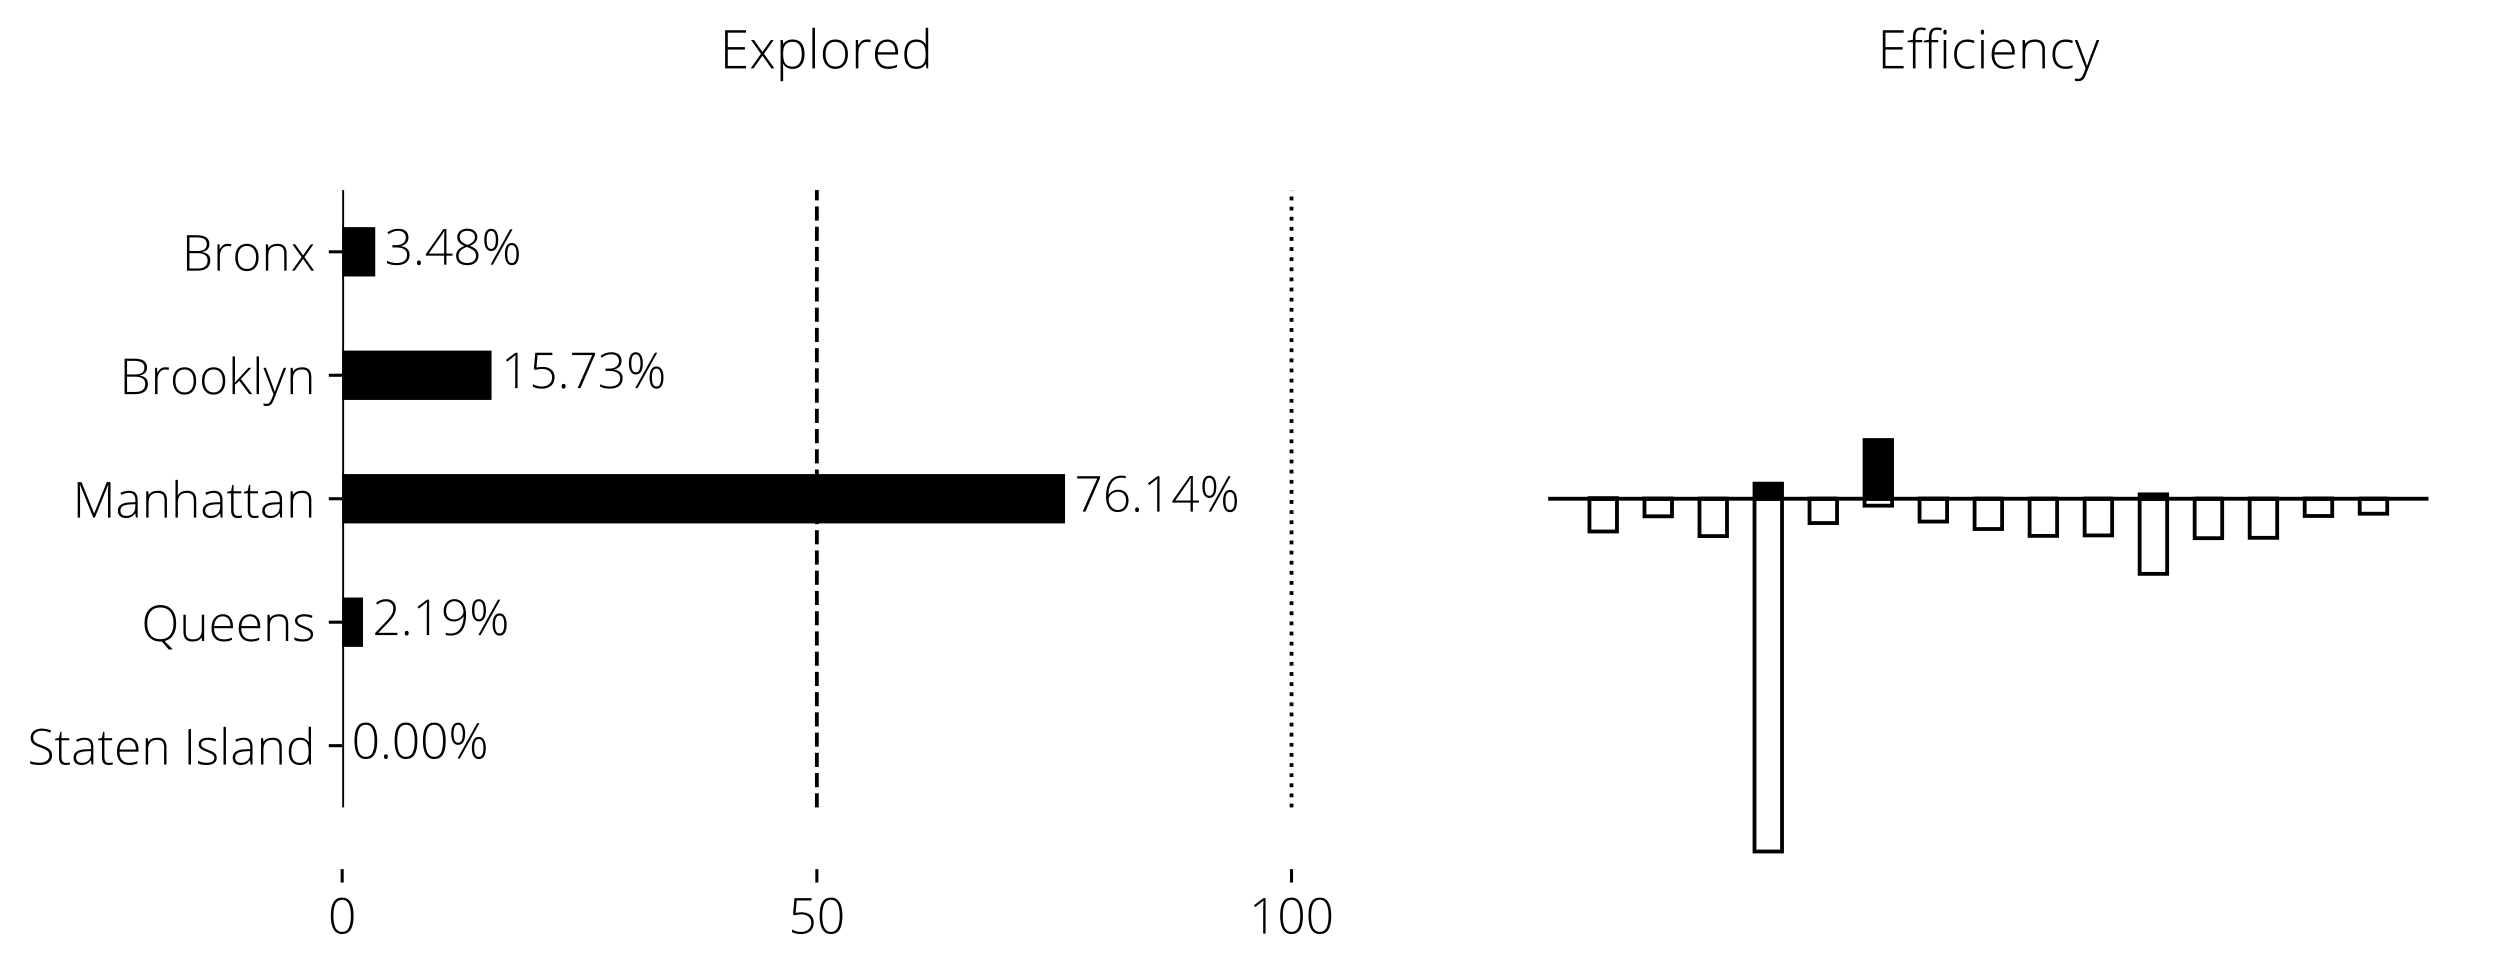
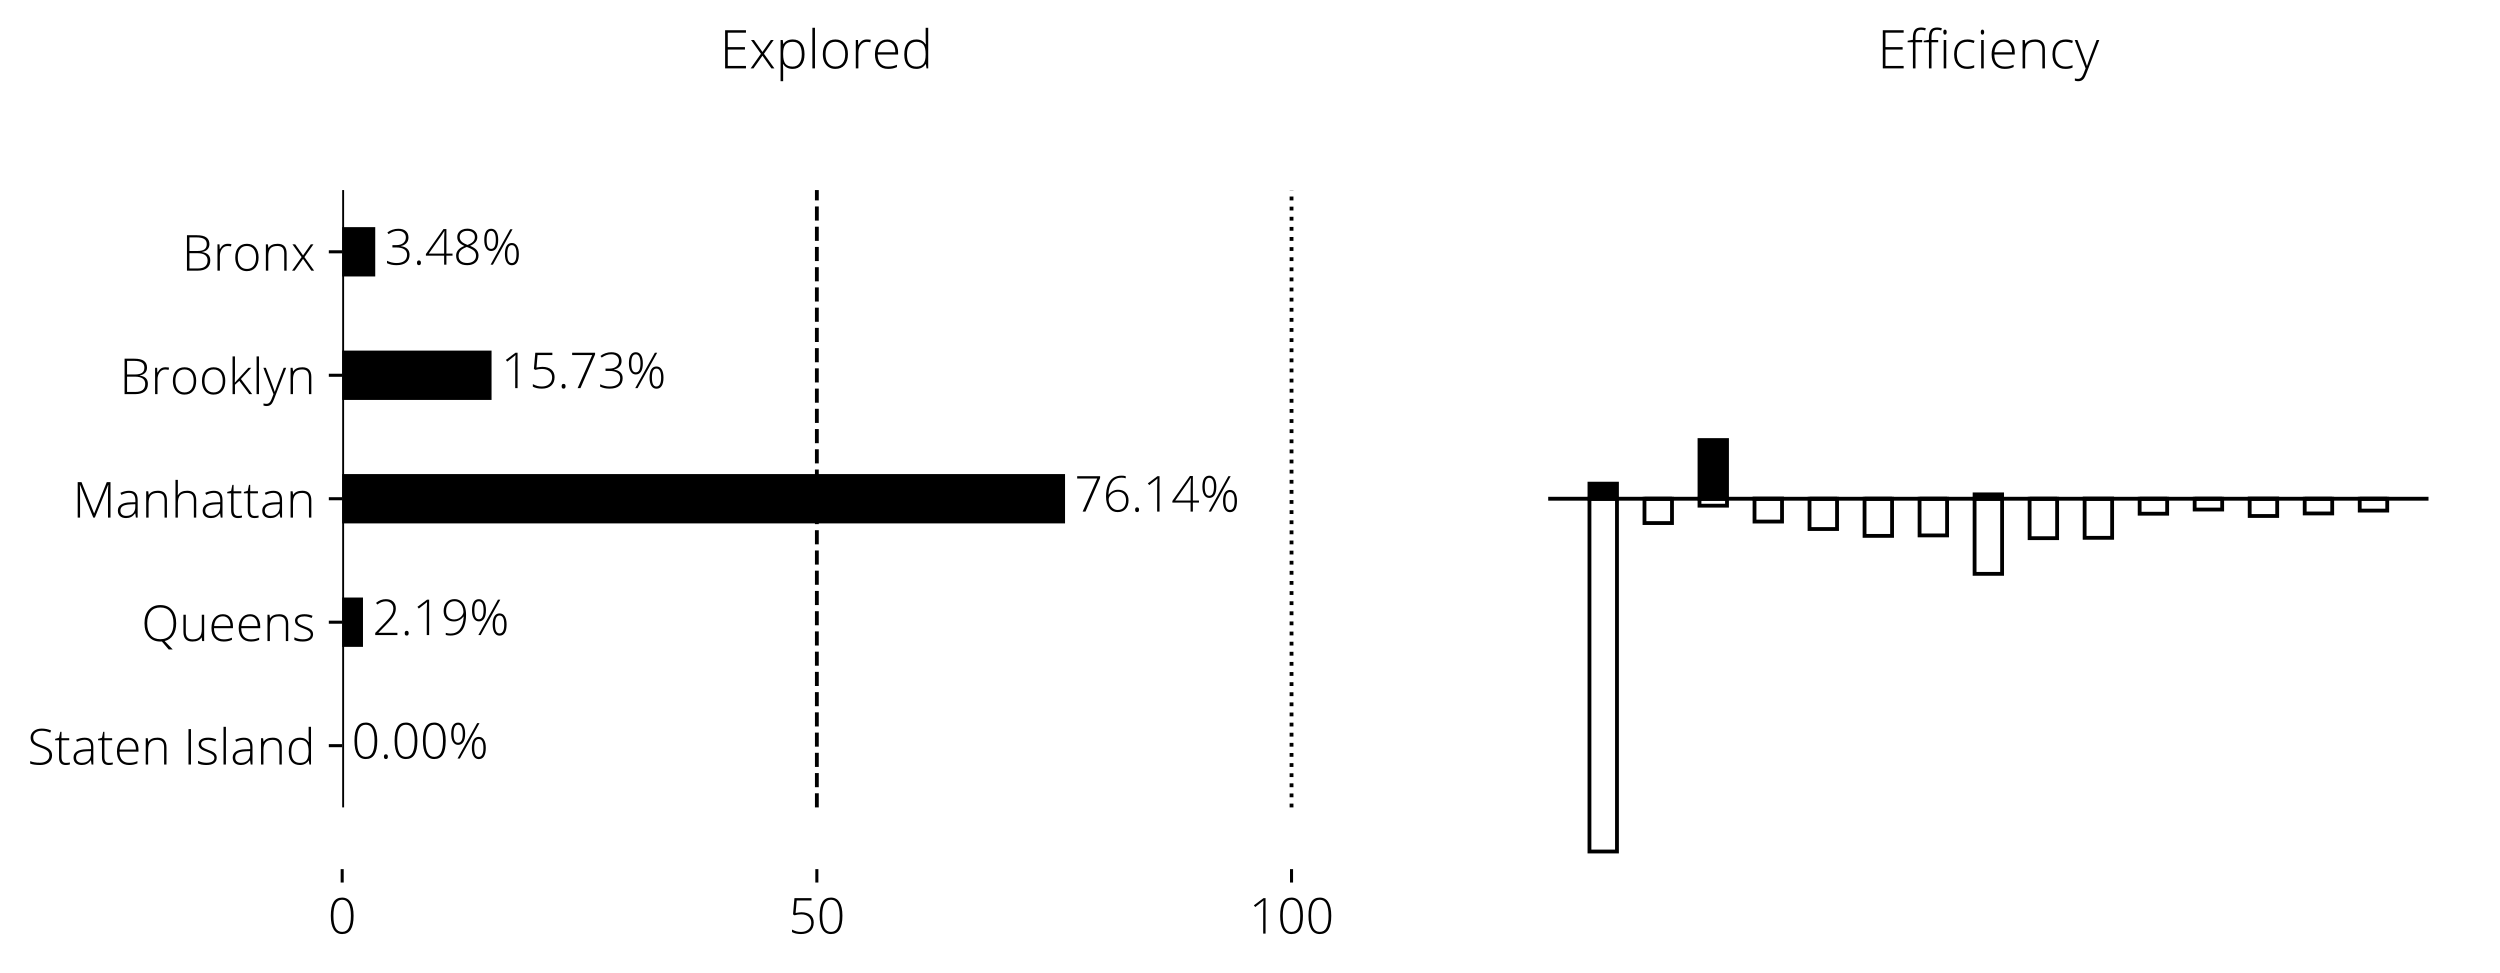
<svg xmlns="http://www.w3.org/2000/svg" xmlns:xlink="http://www.w3.org/1999/xlink" width="654.828pt" height="254.856pt" viewBox="0 0 654.828 254.856" version="1.1">
  <defs>
    <style type="text/css">*{stroke-linejoin: round; stroke-linecap: butt}</style>
  </defs>
  <g id="figure_1">
    <g id="patch_1">
      <path d="M 0 254.856  L 654.828 254.856  L 654.828 0  L 0 0  z " style="fill: #ffffff" />
    </g>
    <g id="axes_1">
      <g id="patch_2">
        <path d="M 89.628 227.654  L 343.265 227.654  L 343.265 33.614  L 89.628 33.614  L 89.628 227.654  z " style="fill: none" />
      </g>
      <g id="patch_3">
-         <path d="M 89.628 201.782  L 89.628 201.782  L 89.628 188.846  L 89.628 188.846  z " clip-path="url(#pb71e83b947)" />
+         <path d="M 89.628 201.782  L 89.628 201.782  L 89.628 188.846  L 89.628 188.846  z " clip-path="url(#p37a672aacd)" />
      </g>
      <g id="patch_4">
-         <path d="M 89.628 169.442  L 95.077 169.442  L 95.077 156.506  L 89.628 156.506  z " clip-path="url(#pb71e83b947)" />
+         <path d="M 89.628 169.442  L 95.077 169.442  L 95.077 156.506  L 89.628 156.506  z " clip-path="url(#p37a672aacd)" />
      </g>
      <g id="patch_5">
-         <path d="M 89.628 137.102  L 278.967 137.102  L 278.967 124.166  L 89.628 124.166  z " clip-path="url(#pb71e83b947)" />
+         <path d="M 89.628 137.102  L 278.967 137.102  L 278.967 124.166  L 89.628 124.166  z " clip-path="url(#p37a672aacd)" />
      </g>
      <g id="patch_6">
-         <path d="M 89.628 104.762  L 128.753 104.762  L 128.753 91.826  L 89.628 91.826  z " clip-path="url(#pb71e83b947)" />
+         <path d="M 89.628 104.762  L 128.753 104.762  L 128.753 91.826  L 89.628 91.826  z " clip-path="url(#p37a672aacd)" />
      </g>
      <g id="patch_7">
-         <path d="M 89.628 72.422  L 98.287 72.422  L 98.287 59.486  L 89.628 59.486  z " clip-path="url(#pb71e83b947)" />
+         <path d="M 89.628 72.422  L 98.287 72.422  L 98.287 59.486  L 89.628 59.486  z " clip-path="url(#p37a672aacd)" />
      </g>
      <g id="matplotlib.axis_1">
        <g id="xtick_1">
          <g id="line2d_1">
            <defs>
-               <path id="m408e541571" d="M 0 0  L 0 3.5  " style="stroke: #000000; stroke-width: 0.8" />
+               <path id="m0ee153251e" d="M 0 0  L 0 3.5  " style="stroke: #000000; stroke-width: 0.8" />
            </defs>
            <g>
-               <use xlink:href="#m408e541571" x="89.628" y="227.654" style="stroke: #000000; stroke-width: 0.8" />
+               <use xlink:href="#m0ee153251e" x="89.628" y="227.654" style="stroke: #000000; stroke-width: 0.8" />
            </g>
          </g>
          <g id="text_1">
            <g transform="translate(85.91836 244.5322) scale(0.13 -0.13)">
              <defs>
                <path id="OpenSans-Light-30" d="M 3297 2297  Q 3297 1094 2930 515  Q 2563 -63 1819 -63  Q 1103 -63 731 532  Q 359 1128 359 2297  Q 359 3491 720 4066  Q 1081 4641 1819 4641  Q 2541 4641 2919 4045  Q 3297 3450 3297 2297  z M 697 2297  Q 697 1234 975 726  Q 1253 219 1819 219  Q 2409 219 2679 744  Q 2950 1269 2950 2297  Q 2950 3309 2679 3834  Q 2409 4359 1819 4359  Q 1228 4359 962 3834  Q 697 3309 697 2297  z " transform="scale(0.015625)" />
              </defs>
              <use xlink:href="#OpenSans-Light-30" />
            </g>
          </g>
        </g>
        <g id="xtick_2">
          <g id="line2d_2">
            <g>
-               <use xlink:href="#m408e541571" x="213.96" y="227.654" style="stroke: #000000; stroke-width: 0.8" />
+               <use xlink:href="#m0ee153251e" x="213.96" y="227.654" style="stroke: #000000; stroke-width: 0.8" />
            </g>
          </g>
          <g id="text_2">
            <g transform="translate(206.5398 244.5322) scale(0.13 -0.13)">
              <defs>
                <path id="OpenSans-Light-35" d="M 1678 2747  Q 2409 2747 2829 2394  Q 3250 2041 3250 1422  Q 3250 719 2812 328  Q 2375 -63 1606 -63  Q 1266 -63 959 4  Q 653 72 447 197  L 447 519  Q 784 347 1046 280  Q 1309 213 1606 213  Q 2206 213 2568 530  Q 2931 847 2931 1388  Q 2931 1897 2578 2187  Q 2225 2478 1619 2478  Q 1213 2478 769 2356  L 581 2478  L 763 4569  L 2963 4569  L 2963 4269  L 1056 4269  L 916 2656  Q 1403 2747 1678 2747  z " transform="scale(0.015625)" />
              </defs>
              <use xlink:href="#OpenSans-Light-35" />
              <use xlink:href="#OpenSans-Light-30" x="57.08" />
            </g>
          </g>
        </g>
        <g id="xtick_3">
          <g id="line2d_3">
            <g>
-               <use xlink:href="#m408e541571" x="338.292" y="227.654" style="stroke: #000000; stroke-width: 0.8" />
+               <use xlink:href="#m0ee153251e" x="338.292" y="227.654" style="stroke: #000000; stroke-width: 0.8" />
            </g>
          </g>
          <g id="text_3">
            <g transform="translate(327.1613 244.5322) scale(0.13 -0.13)">
              <defs>
                <path id="OpenSans-Light-31" d="M 2131 0  L 1825 0  L 1825 3328  Q 1825 3781 1863 4269  Q 1816 4222 1766 4178  Q 1716 4134 800 3419  L 622 3641  L 1863 4569  L 2131 4569  L 2131 0  z " transform="scale(0.015625)" />
              </defs>
              <use xlink:href="#OpenSans-Light-31" />
              <use xlink:href="#OpenSans-Light-30" x="57.08" />
              <use xlink:href="#OpenSans-Light-30" x="114.16" />
            </g>
          </g>
        </g>
      </g>
      <g id="matplotlib.axis_2">
        <g id="ytick_1">
          <g id="line2d_4">
            <defs>
-               <path id="mcc1cec3acb" d="M 0 0  L -3.5 0  " style="stroke: #000000; stroke-width: 0.8" />
+               <path id="m1a018f7aa7" d="M 0 0  L -3.5 0  " style="stroke: #000000; stroke-width: 0.8" />
            </defs>
            <g>
-               <use xlink:href="#mcc1cec3acb" x="89.628" y="195.314" style="stroke: #000000; stroke-width: 0.8" />
+               <use xlink:href="#m1a018f7aa7" x="89.628" y="195.314" style="stroke: #000000; stroke-width: 0.8" />
            </g>
          </g>
          <g id="text_4">
            <g transform="translate(7.2 200.2532) scale(0.13 -0.13)">
              <defs>
                <path id="OpenSans-Light-53" d="M 3169 1178  Q 3169 606 2748 271  Q 2328 -63 1631 -63  Q 794 -63 347 122  L 347 441  Q 841 231 1606 231  Q 2169 231 2498 489  Q 2828 747 2828 1166  Q 2828 1425 2718 1595  Q 2609 1766 2362 1906  Q 2116 2047 1638 2209  Q 938 2450 670 2729  Q 403 3009 403 3475  Q 403 3988 804 4311  Q 1206 4634 1838 4634  Q 2481 4634 3047 4391  L 2931 4116  Q 2363 4353 1844 4353  Q 1338 4353 1038 4118  Q 738 3884 738 3481  Q 738 3228 830 3065  Q 922 2903 1131 2773  Q 1341 2644 1850 2463  Q 2384 2278 2653 2104  Q 2922 1931 3045 1711  Q 3169 1491 3169 1178  z " transform="scale(0.015625)" />
                <path id="OpenSans-Light-74" d="M 1466 213  Q 1759 213 1978 263  L 1978 13  Q 1753 -63 1459 -63  Q 1009 -63 795 178  Q 581 419 581 934  L 581 3128  L 78 3128  L 78 3309  L 581 3450  L 738 4219  L 897 4219  L 897 3397  L 1894 3397  L 1894 3128  L 897 3128  L 897 978  Q 897 588 1034 400  Q 1172 213 1466 213  z " transform="scale(0.015625)" />
                <path id="OpenSans-Light-61" d="M 2631 0  L 2553 538  L 2528 538  Q 2272 209 2001 73  Q 1731 -63 1363 -63  Q 863 -63 584 193  Q 306 450 306 903  Q 306 1400 720 1675  Q 1134 1950 1919 1966  L 2566 1984  L 2566 2209  Q 2566 2694 2369 2941  Q 2172 3188 1734 3188  Q 1263 3188 756 2925  L 641 3194  Q 1200 3456 1747 3456  Q 2306 3456 2582 3165  Q 2859 2875 2859 2259  L 2859 0  L 2631 0  z M 1381 219  Q 1925 219 2239 530  Q 2553 841 2553 1394  L 2553 1728  L 1959 1703  Q 1244 1669 939 1480  Q 634 1291 634 891  Q 634 572 829 395  Q 1025 219 1381 219  z " transform="scale(0.015625)" />
                <path id="OpenSans-Light-65" d="M 1941 -63  Q 1200 -63 786 393  Q 372 850 372 1672  Q 372 2484 772 2973  Q 1172 3463 1850 3463  Q 2450 3463 2797 3044  Q 3144 2625 3144 1906  L 3144 1656  L 697 1656  Q 703 956 1023 587  Q 1344 219 1941 219  Q 2231 219 2451 259  Q 2672 300 3009 434  L 3009 153  Q 2722 28 2478 -17  Q 2234 -63 1941 -63  z M 1850 3188  Q 1359 3188 1062 2864  Q 766 2541 716 1931  L 2816 1931  Q 2816 2522 2559 2855  Q 2303 3188 1850 3188  z " transform="scale(0.015625)" />
                <path id="OpenSans-Light-6e" d="M 2938 0  L 2938 2203  Q 2938 2716 2722 2948  Q 2506 3181 2053 3181  Q 1444 3181 1161 2873  Q 878 2566 878 1875  L 878 0  L 569 0  L 569 3397  L 831 3397  L 891 2931  L 909 2931  Q 1241 3463 2088 3463  Q 3244 3463 3244 2222  L 3244 0  L 2938 0  z " transform="scale(0.015625)" />
                <path id="OpenSans-Light-20" transform="scale(0.015625)" />
                <path id="OpenSans-Light-49" d="M 647 0  L 647 4569  L 966 4569  L 966 0  L 647 0  z " transform="scale(0.015625)" />
                <path id="OpenSans-Light-73" d="M 2675 884  Q 2675 428 2328 182  Q 1981 -63 1344 -63  Q 663 -63 263 147  L 263 481  Q 775 225 1344 225  Q 1847 225 2108 392  Q 2369 559 2369 838  Q 2369 1094 2161 1269  Q 1953 1444 1478 1613  Q 969 1797 762 1930  Q 556 2063 451 2230  Q 347 2397 347 2638  Q 347 3019 667 3241  Q 988 3463 1563 3463  Q 2113 3463 2606 3256  L 2491 2975  Q 1991 3181 1563 3181  Q 1147 3181 903 3043  Q 659 2906 659 2663  Q 659 2397 848 2237  Q 1038 2078 1588 1881  Q 2047 1716 2256 1583  Q 2466 1450 2570 1281  Q 2675 1113 2675 884  z " transform="scale(0.015625)" />
                <path id="OpenSans-Light-6c" d="M 878 0  L 569 0  L 569 4863  L 878 4863  L 878 0  z " transform="scale(0.015625)" />
                <path id="OpenSans-Light-64" d="M 1813 3463  Q 2181 3463 2450 3328  Q 2719 3194 2931 2869  L 2950 2869  Q 2931 3263 2931 3641  L 2931 4863  L 3238 4863  L 3238 0  L 3034 0  L 2956 519  L 2931 519  Q 2544 -63 1819 -63  Q 1116 -63 744 375  Q 372 813 372 1650  Q 372 2531 740 2997  Q 1109 3463 1813 3463  z M 1813 3181  Q 1256 3181 976 2790  Q 697 2400 697 1656  Q 697 213 1819 213  Q 2394 213 2662 547  Q 2931 881 2931 1650  L 2931 1703  Q 2931 2491 2667 2836  Q 2403 3181 1813 3181  z " transform="scale(0.015625)" />
              </defs>
              <use xlink:href="#OpenSans-Light-53" />
              <use xlink:href="#OpenSans-Light-74" x="54.492" />
              <use xlink:href="#OpenSans-Light-61" x="87.988" />
              <use xlink:href="#OpenSans-Light-74" x="140.967" />
              <use xlink:href="#OpenSans-Light-65" x="174.463" />
              <use xlink:href="#OpenSans-Light-6e" x="229.346" />
              <use xlink:href="#OpenSans-Light-20" x="288.33" />
              <use xlink:href="#OpenSans-Light-49" x="314.307" />
              <use xlink:href="#OpenSans-Light-73" x="339.502" />
              <use xlink:href="#OpenSans-Light-6c" x="386.084" />
              <use xlink:href="#OpenSans-Light-61" x="408.691" />
              <use xlink:href="#OpenSans-Light-6e" x="461.67" />
              <use xlink:href="#OpenSans-Light-64" x="520.654" />
            </g>
          </g>
        </g>
        <g id="ytick_2">
          <g id="line2d_5">
            <g>
-               <use xlink:href="#mcc1cec3acb" x="89.628" y="162.974" style="stroke: #000000; stroke-width: 0.8" />
+               <use xlink:href="#m1a018f7aa7" x="89.628" y="162.974" style="stroke: #000000; stroke-width: 0.8" />
            </g>
          </g>
          <g id="text_5">
            <g transform="translate(37.03094 167.9132) scale(0.13 -0.13)">
              <defs>
                <path id="OpenSans-Light-51" d="M 4488 2291  Q 4488 1372 4094 770  Q 3700 169 3003 0  L 4044 -1088  L 3525 -1088  L 2644 -56  L 2541 -63  L 2444 -63  Q 1491 -63 947 570  Q 403 1203 403 2297  Q 403 3388 951 4014  Q 1500 4641 2450 4641  Q 3406 4641 3947 4011  Q 4488 3381 4488 2291  z M 750 2291  Q 750 1309 1187 773  Q 1625 238 2444 238  Q 3269 238 3705 769  Q 4141 1300 4141 2291  Q 4141 3278 3705 3804  Q 3269 4331 2450 4331  Q 1634 4331 1192 3800  Q 750 3269 750 2291  z " transform="scale(0.015625)" />
                <path id="OpenSans-Light-75" d="M 838 3397  L 838 1197  Q 838 684 1053 451  Q 1269 219 1722 219  Q 2328 219 2614 525  Q 2900 831 2900 1522  L 2900 3397  L 3206 3397  L 3206 0  L 2944 0  L 2888 469  L 2869 469  Q 2538 -63 1691 -63  Q 531 -63 531 1178  L 531 3397  L 838 3397  z " transform="scale(0.015625)" />
              </defs>
              <use xlink:href="#OpenSans-Light-51" />
              <use xlink:href="#OpenSans-Light-75" x="76.416" />
              <use xlink:href="#OpenSans-Light-65" x="135.4" />
              <use xlink:href="#OpenSans-Light-65" x="190.283" />
              <use xlink:href="#OpenSans-Light-6e" x="245.166" />
              <use xlink:href="#OpenSans-Light-73" x="304.15" />
            </g>
          </g>
        </g>
        <g id="ytick_3">
          <g id="line2d_6">
            <g>
-               <use xlink:href="#mcc1cec3acb" x="89.628" y="130.634" style="stroke: #000000; stroke-width: 0.8" />
+               <use xlink:href="#m1a018f7aa7" x="89.628" y="130.634" style="stroke: #000000; stroke-width: 0.8" />
            </g>
          </g>
          <g id="text_6">
            <g transform="translate(19.03406 135.5732) scale(0.13 -0.13)">
              <defs>
                <path id="OpenSans-Light-4d" d="M 2656 0  L 953 4219  L 928 4219  Q 953 3831 953 3425  L 953 0  L 647 0  L 647 4569  L 1141 4569  L 2759 550  L 2778 550  L 4397 4569  L 4878 4569  L 4878 0  L 4556 0  L 4556 3463  Q 4556 3825 4594 4213  L 4569 4213  L 2859 0  L 2656 0  z " transform="scale(0.015625)" />
                <path id="OpenSans-Light-68" d="M 2938 0  L 2938 2203  Q 2938 2716 2722 2948  Q 2506 3181 2053 3181  Q 1444 3181 1161 2873  Q 878 2566 878 1875  L 878 0  L 569 0  L 569 4863  L 878 4863  L 878 3316  L 863 2881  L 884 2881  Q 1075 3188 1365 3325  Q 1656 3463 2088 3463  Q 3244 3463 3244 2222  L 3244 0  L 2938 0  z " transform="scale(0.015625)" />
              </defs>
              <use xlink:href="#OpenSans-Light-4d" />
              <use xlink:href="#OpenSans-Light-61" x="86.279" />
              <use xlink:href="#OpenSans-Light-6e" x="139.258" />
              <use xlink:href="#OpenSans-Light-68" x="198.242" />
              <use xlink:href="#OpenSans-Light-61" x="257.227" />
              <use xlink:href="#OpenSans-Light-74" x="310.205" />
              <use xlink:href="#OpenSans-Light-74" x="343.701" />
              <use xlink:href="#OpenSans-Light-61" x="377.197" />
              <use xlink:href="#OpenSans-Light-6e" x="430.176" />
            </g>
          </g>
        </g>
        <g id="ytick_4">
          <g id="line2d_7">
            <g>
-               <use xlink:href="#mcc1cec3acb" x="89.628" y="98.294" style="stroke: #000000; stroke-width: 0.8" />
+               <use xlink:href="#m1a018f7aa7" x="89.628" y="98.294" style="stroke: #000000; stroke-width: 0.8" />
            </g>
          </g>
          <g id="text_7">
            <g transform="translate(31.31703 103.2332) scale(0.13 -0.13)">
              <defs>
                <path id="OpenSans-Light-42" d="M 647 4569  L 1900 4569  Q 2747 4569 3144 4281  Q 3541 3994 3541 3413  Q 3541 3016 3298 2752  Q 3056 2488 2591 2413  L 2591 2394  Q 3138 2313 3395 2048  Q 3653 1784 3653 1313  Q 3653 681 3234 340  Q 2816 0 2047 0  L 647 0  L 647 4569  z M 966 2534  L 1972 2534  Q 2616 2534 2908 2748  Q 3200 2963 3200 3419  Q 3200 3875 2870 4081  Q 2541 4288 1888 4288  L 966 4288  L 966 2534  z M 966 2253  L 966 281  L 2041 281  Q 3309 281 3309 1313  Q 3309 2253 1972 2253  L 966 2253  z " transform="scale(0.015625)" />
                <path id="OpenSans-Light-72" d="M 1906 3463  Q 2122 3463 2369 3419  L 2309 3122  Q 2097 3175 1869 3175  Q 1434 3175 1156 2806  Q 878 2438 878 1875  L 878 0  L 569 0  L 569 3397  L 831 3397  L 863 2784  L 884 2784  Q 1094 3159 1331 3311  Q 1569 3463 1906 3463  z " transform="scale(0.015625)" />
                <path id="OpenSans-Light-6f" d="M 3378 1703  Q 3378 872 2975 404  Q 2572 -63 1863 -63  Q 1416 -63 1075 153  Q 734 369 553 772  Q 372 1175 372 1703  Q 372 2534 775 2998  Q 1178 3463 1881 3463  Q 2581 3463 2979 2992  Q 3378 2522 3378 1703  z M 697 1703  Q 697 1003 1005 611  Q 1313 219 1875 219  Q 2438 219 2745 611  Q 3053 1003 3053 1703  Q 3053 2406 2742 2793  Q 2431 3181 1869 3181  Q 1306 3181 1001 2795  Q 697 2409 697 1703  z " transform="scale(0.015625)" />
                <path id="OpenSans-Light-6b" d="M 872 1491  L 2606 3397  L 2981 3397  L 1644 1947  L 3097 0  L 2725 0  L 1434 1716  L 878 1209  L 878 0  L 569 0  L 569 4863  L 878 4863  L 878 2425  L 856 1491  L 872 1491  z " transform="scale(0.015625)" />
                <path id="OpenSans-Light-79" d="M 0 3397  L 319 3397  L 1038 1491  Q 1366 613 1453 306  L 1472 306  Q 1603 709 1900 1509  L 2619 3397  L 2938 3397  L 1416 -550  Q 1231 -1031 1106 -1200  Q 981 -1369 814 -1453  Q 647 -1538 409 -1538  Q 231 -1538 13 -1472  L 13 -1203  Q 194 -1253 403 -1253  Q 563 -1253 684 -1178  Q 806 -1103 904 -945  Q 1003 -788 1133 -445  Q 1263 -103 1300 0  L 0 3397  z " transform="scale(0.015625)" />
              </defs>
              <use xlink:href="#OpenSans-Light-42" />
              <use xlink:href="#OpenSans-Light-72" x="62.695" />
              <use xlink:href="#OpenSans-Light-6f" x="101.611" />
              <use xlink:href="#OpenSans-Light-6f" x="160.205" />
              <use xlink:href="#OpenSans-Light-6b" x="218.799" />
              <use xlink:href="#OpenSans-Light-6c" x="267.188" />
              <use xlink:href="#OpenSans-Light-79" x="289.795" />
              <use xlink:href="#OpenSans-Light-6e" x="335.693" />
            </g>
          </g>
        </g>
        <g id="ytick_5">
          <g id="line2d_8">
            <g>
-               <use xlink:href="#mcc1cec3acb" x="89.628" y="65.954" style="stroke: #000000; stroke-width: 0.8" />
+               <use xlink:href="#m1a018f7aa7" x="89.628" y="65.954" style="stroke: #000000; stroke-width: 0.8" />
            </g>
          </g>
          <g id="text_8">
            <g transform="translate(47.65641 70.89317) scale(0.13 -0.13)">
              <defs>
                <path id="OpenSans-Light-78" d="M 1403 1747  L 219 3397  L 575 3397  L 1588 1966  L 2591 3397  L 2931 3397  L 1766 1747  L 3016 0  L 2656 0  L 1588 1516  L 513 0  L 172 0  L 1403 1747  z " transform="scale(0.015625)" />
              </defs>
              <use xlink:href="#OpenSans-Light-42" />
              <use xlink:href="#OpenSans-Light-72" x="62.695" />
              <use xlink:href="#OpenSans-Light-6f" x="101.611" />
              <use xlink:href="#OpenSans-Light-6e" x="160.205" />
              <use xlink:href="#OpenSans-Light-78" x="219.189" />
            </g>
          </g>
        </g>
      </g>
      <g id="LineCollection_1">
-         <path d="M 89.628 211.484  L 89.628 49.784  " clip-path="url(#pb71e83b947)" style="fill: none; stroke: #000000" />
+         <path d="M 89.628 211.484  L 89.628 49.784  " clip-path="url(#p37a672aacd)" style="fill: none; stroke: #000000" />
      </g>
      <g id="LineCollection_2">
-         <path d="M 213.96 211.484  L 213.96 49.784  " clip-path="url(#pb71e83b947)" style="fill: none; stroke-dasharray: 3.7,1.6; stroke-dashoffset: 0; stroke: #000000" />
+         <path d="M 213.96 211.484  L 213.96 49.784  " clip-path="url(#p37a672aacd)" style="fill: none; stroke-dasharray: 3.7,1.6; stroke-dashoffset: 0; stroke: #000000" />
      </g>
      <g id="LineCollection_3">
-         <path d="M 338.292 211.484  L 338.292 49.784  " clip-path="url(#pb71e83b947)" style="fill: none; stroke-dasharray: 1,1.65; stroke-dashoffset: 0; stroke: #000000" />
+         <path d="M 338.292 211.484  L 338.292 49.784  " clip-path="url(#p37a672aacd)" style="fill: none; stroke-dasharray: 1,1.65; stroke-dashoffset: 0; stroke: #000000" />
      </g>
      <g id="text_9">
        <g transform="translate(92.11507 198.6911) scale(0.13 -0.13)">
          <defs>
            <path id="OpenSans-Light-2e" d="M 506 244  Q 506 550 756 550  Q 1013 550 1013 244  Q 1013 -63 756 -63  Q 506 -63 506 244  z " transform="scale(0.015625)" />
            <path id="OpenSans-Light-25" d="M 659 3206  Q 659 2625 800 2333  Q 941 2041 1241 2041  Q 1844 2041 1844 3206  Q 1844 3781 1689 4070  Q 1534 4359 1241 4359  Q 941 4359 800 4070  Q 659 3781 659 3206  z M 2150 3206  Q 2150 2500 1915 2133  Q 1681 1766 1241 1766  Q 825 1766 589 2142  Q 353 2519 353 3206  Q 353 3903 578 4268  Q 803 4634 1241 4634  Q 1675 4634 1912 4257  Q 2150 3881 2150 3206  z M 3322 1369  Q 3322 791 3462 502  Q 3603 213 3903 213  Q 4506 213 4506 1369  Q 4506 2522 3903 2522  Q 3603 2522 3462 2236  Q 3322 1950 3322 1369  z M 4813 1369  Q 4813 663 4581 295  Q 4350 -72 3909 -72  Q 3484 -72 3250 308  Q 3016 688 3016 1369  Q 3016 2072 3245 2434  Q 3475 2797 3909 2797  Q 4338 2797 4575 2422  Q 4813 2047 4813 1369  z M 4000 4569  L 1466 0  L 1166 0  L 3700 4569  L 4000 4569  z " transform="scale(0.015625)" />
          </defs>
          <use xlink:href="#OpenSans-Light-30" />
          <use xlink:href="#OpenSans-Light-2e" x="57.08" />
          <use xlink:href="#OpenSans-Light-30" x="80.859" />
          <use xlink:href="#OpenSans-Light-30" x="137.939" />
          <use xlink:href="#OpenSans-Light-25" x="195.02" />
        </g>
      </g>
      <g id="text_10">
        <g transform="translate(97.5641 166.3511) scale(0.13 -0.13)">
          <defs>
            <path id="OpenSans-Light-32" d="M 3213 0  L 353 0  L 353 275  L 1569 1544  Q 2081 2075 2287 2356  Q 2494 2638 2591 2894  Q 2688 3150 2688 3431  Q 2688 3841 2419 4097  Q 2150 4353 1722 4353  Q 1150 4353 628 3938  L 459 4153  Q 1031 4634 1728 4634  Q 2325 4634 2667 4315  Q 3009 3997 3009 3438  Q 3009 2984 2779 2561  Q 2550 2138 1941 1516  L 769 313  L 769 300  L 3213 300  L 3213 0  z " transform="scale(0.015625)" />
            <path id="OpenSans-Light-39" d="M 3238 2631  Q 3238 1731 3002 1125  Q 2766 519 2314 228  Q 1863 -63 1222 -63  Q 897 -63 622 19  L 622 288  Q 756 244 945 220  Q 1134 197 1234 197  Q 2006 197 2443 755  Q 2881 1313 2931 2381  L 2894 2381  Q 2666 2081 2350 1920  Q 2034 1759 1691 1759  Q 1056 1759 701 2109  Q 347 2459 347 3103  Q 347 3791 736 4216  Q 1125 4641 1747 4641  Q 2197 4641 2534 4405  Q 2872 4169 3055 3712  Q 3238 3256 3238 2631  z M 1747 4366  Q 1253 4366 959 4033  Q 666 3700 666 3122  Q 666 2578 937 2297  Q 1209 2016 1716 2016  Q 2031 2016 2304 2156  Q 2578 2297 2739 2530  Q 2900 2763 2900 3003  Q 2900 3369 2754 3687  Q 2609 4006 2348 4186  Q 2088 4366 1747 4366  z " transform="scale(0.015625)" />
          </defs>
          <use xlink:href="#OpenSans-Light-32" />
          <use xlink:href="#OpenSans-Light-2e" x="57.08" />
          <use xlink:href="#OpenSans-Light-31" x="80.859" />
          <use xlink:href="#OpenSans-Light-39" x="137.939" />
          <use xlink:href="#OpenSans-Light-25" x="195.02" />
        </g>
      </g>
      <g id="text_11">
        <g transform="translate(281.4537 134.0111) scale(0.13 -0.13)">
          <defs>
            <path id="OpenSans-Light-37" d="M 1044 0  L 2925 4269  L 341 4269  L 341 4569  L 3297 4569  L 3297 4341  L 1409 0  L 1044 0  z " transform="scale(0.015625)" />
            <path id="OpenSans-Light-36" d="M 409 1947  Q 409 2838 651 3445  Q 894 4053 1339 4347  Q 1784 4641 2413 4641  Q 2706 4641 2950 4569  L 2950 4294  Q 2722 4378 2400 4378  Q 1628 4378 1198 3822  Q 769 3266 716 2203  L 756 2203  Q 994 2509 1300 2665  Q 1606 2822 1947 2822  Q 2588 2822 2948 2456  Q 3309 2091 3309 1447  Q 3309 747 2929 342  Q 2550 -63 1906 -63  Q 1213 -63 811 467  Q 409 997 409 1947  z M 1906 213  Q 2419 213 2703 534  Q 2988 856 2988 1453  Q 2988 1978 2706 2272  Q 2425 2566 1941 2566  Q 1622 2566 1348 2425  Q 1075 2284 912 2051  Q 750 1819 750 1575  Q 750 1228 904 908  Q 1059 588 1323 400  Q 1588 213 1906 213  z " transform="scale(0.015625)" />
            <path id="OpenSans-Light-34" d="M 3566 1166  L 2778 1166  L 2778 0  L 2484 0  L 2484 1166  L 134 1166  L 134 1375  L 2400 4594  L 2778 4594  L 2778 1434  L 3566 1434  L 3566 1166  z M 2484 1434  L 2484 2741  Q 2484 3684 2528 4325  L 2503 4325  Q 2441 4209 2119 3738  L 506 1434  L 2484 1434  z " transform="scale(0.015625)" />
          </defs>
          <use xlink:href="#OpenSans-Light-37" />
          <use xlink:href="#OpenSans-Light-36" x="57.08" />
          <use xlink:href="#OpenSans-Light-2e" x="114.16" />
          <use xlink:href="#OpenSans-Light-31" x="137.939" />
          <use xlink:href="#OpenSans-Light-34" x="195.02" />
          <use xlink:href="#OpenSans-Light-25" x="252.1" />
        </g>
      </g>
      <g id="text_12">
        <g transform="translate(131.2399 101.6711) scale(0.13 -0.13)">
          <defs>
            <path id="OpenSans-Light-33" d="M 3059 3494  Q 3059 3069 2792 2778  Q 2525 2488 2075 2406  L 2075 2388  Q 2625 2319 2912 2037  Q 3200 1756 3200 1281  Q 3200 641 2764 289  Q 2328 -63 1509 -63  Q 813 -63 294 197  L 294 506  Q 556 369 882 291  Q 1209 213 1497 213  Q 2188 213 2534 492  Q 2881 772 2881 1281  Q 2881 1734 2526 1978  Q 2172 2222 1484 2222  L 991 2222  L 991 2522  L 1491 2522  Q 2059 2522 2392 2792  Q 2725 3063 2725 3525  Q 2725 3906 2454 4136  Q 2184 4366 1747 4366  Q 1406 4366 1125 4270  Q 844 4175 494 3944  L 341 4153  Q 606 4375 981 4504  Q 1356 4634 1741 4634  Q 2372 4634 2715 4336  Q 3059 4038 3059 3494  z " transform="scale(0.015625)" />
          </defs>
          <use xlink:href="#OpenSans-Light-31" />
          <use xlink:href="#OpenSans-Light-35" x="57.08" />
          <use xlink:href="#OpenSans-Light-2e" x="114.16" />
          <use xlink:href="#OpenSans-Light-37" x="137.939" />
          <use xlink:href="#OpenSans-Light-33" x="195.02" />
          <use xlink:href="#OpenSans-Light-25" x="252.1" />
        </g>
      </g>
      <g id="text_13">
        <g transform="translate(100.7736 69.33114) scale(0.13 -0.13)">
          <defs>
            <path id="OpenSans-Light-38" d="M 1819 4647  Q 2400 4647 2754 4350  Q 3109 4053 3109 3547  Q 3109 3197 2889 2928  Q 2669 2659 2175 2431  Q 2775 2184 3019 1890  Q 3263 1597 3263 1178  Q 3263 613 2867 275  Q 2472 -63 1806 -63  Q 1116 -63 747 253  Q 378 569 378 1172  Q 378 1581 637 1890  Q 897 2200 1441 2419  Q 938 2656 731 2920  Q 525 3184 525 3553  Q 525 3881 690 4129  Q 856 4378 1154 4512  Q 1453 4647 1819 4647  z M 697 1125  Q 697 694 989 456  Q 1281 219 1806 219  Q 2319 219 2631 470  Q 2944 722 2944 1153  Q 2944 1541 2698 1783  Q 2453 2025 1753 2291  Q 1178 2069 937 1800  Q 697 1531 697 1125  z M 1813 4366  Q 1372 4366 1105 4148  Q 838 3931 838 3553  Q 838 3334 936 3167  Q 1034 3000 1220 2864  Q 1406 2728 1844 2547  Q 2353 2744 2575 2981  Q 2797 3219 2797 3553  Q 2797 3928 2533 4147  Q 2269 4366 1813 4366  z " transform="scale(0.015625)" />
          </defs>
          <use xlink:href="#OpenSans-Light-33" />
          <use xlink:href="#OpenSans-Light-2e" x="57.08" />
          <use xlink:href="#OpenSans-Light-34" x="80.859" />
          <use xlink:href="#OpenSans-Light-38" x="137.939" />
          <use xlink:href="#OpenSans-Light-25" x="195.02" />
        </g>
      </g>
      <g id="text_14">
        <g transform="translate(188.5144 17.91219) scale(0.14 -0.14)">
          <defs>
            <path id="OpenSans-Light-45" d="M 3144 0  L 647 0  L 647 4569  L 3144 4569  L 3144 4275  L 966 4275  L 966 2547  L 3022 2547  L 3022 2253  L 966 2253  L 966 294  L 3144 294  L 3144 0  z " transform="scale(0.015625)" />
            <path id="OpenSans-Light-70" d="M 2022 -63  Q 1238 -63 878 525  L 856 525  L 866 263  Q 878 31 878 -244  L 878 -1538  L 569 -1538  L 569 3397  L 831 3397  L 891 2913  L 909 2913  Q 1259 3463 2028 3463  Q 2716 3463 3077 3011  Q 3438 2559 3438 1697  Q 3438 859 3058 398  Q 2678 -63 2022 -63  z M 2016 213  Q 2538 213 2823 600  Q 3109 988 3109 1684  Q 3109 3181 2028 3181  Q 1434 3181 1156 2854  Q 878 2528 878 1791  L 878 1691  Q 878 894 1145 553  Q 1413 213 2016 213  z " transform="scale(0.015625)" />
          </defs>
          <use xlink:href="#OpenSans-Light-45" />
          <use xlink:href="#OpenSans-Light-78" x="55.176" />
          <use xlink:href="#OpenSans-Light-70" x="104.98" />
          <use xlink:href="#OpenSans-Light-6c" x="164.502" />
          <use xlink:href="#OpenSans-Light-6f" x="187.109" />
          <use xlink:href="#OpenSans-Light-72" x="245.703" />
          <use xlink:href="#OpenSans-Light-65" x="284.619" />
          <use xlink:href="#OpenSans-Light-64" x="339.502" />
        </g>
      </g>
    </g>
    <g id="axes_2">
      <g id="patch_8">
-         <path d="M 416.329 130.634  L 423.535 130.634  L 423.535 130.503  L 416.329 130.503  z " clip-path="url(#pd095ede5d7)" style="stroke: #000000; stroke-linejoin: miter" />
+         <path d="M 416.329 130.634  L 423.535 130.634  L 423.535 126.684  L 416.329 126.684  z " clip-path="url(#p832f7eac59)" style="stroke: #000000; stroke-linejoin: miter" />
      </g>
      <g id="patch_9">
-         <path d="M 430.741 130.634  L 437.946 130.634  L 437.946 130.624  L 430.741 130.624  z " clip-path="url(#pd095ede5d7)" style="stroke: #000000; stroke-linejoin: miter" />
+         <path d="M 430.741 130.634  L 437.946 130.634  L 437.946 130.634  L 430.741 130.634  z " clip-path="url(#p832f7eac59)" style="stroke: #000000; stroke-linejoin: miter" />
      </g>
      <g id="patch_10">
-         <path d="M 445.152 130.634  L 452.357 130.634  L 452.357 130.634  L 445.152 130.634  z " clip-path="url(#pd095ede5d7)" style="stroke: #000000; stroke-linejoin: miter" />
+         <path d="M 445.152 130.634  L 452.357 130.634  L 452.357 115.263  L 445.152 115.263  z " clip-path="url(#p832f7eac59)" style="stroke: #000000; stroke-linejoin: miter" />
      </g>
      <g id="patch_11">
-         <path d="M 459.563 130.634  L 466.768 130.634  L 466.768 126.684  L 459.563 126.684  z " clip-path="url(#pd095ede5d7)" style="stroke: #000000; stroke-linejoin: miter" />
+         <path d="M 459.563 130.634  L 466.768 130.634  L 466.768 130.625  L 459.563 130.625  z " clip-path="url(#p832f7eac59)" style="stroke: #000000; stroke-linejoin: miter" />
      </g>
      <g id="patch_12">
-         <path d="M 473.974 130.634  L 481.18 130.634  L 481.18 130.634  L 473.974 130.634  z " clip-path="url(#pd095ede5d7)" style="stroke: #000000; stroke-linejoin: miter" />
+         <path d="M 473.974 130.634  L 481.18 130.634  L 481.18 130.634  L 473.974 130.634  z " clip-path="url(#p832f7eac59)" style="stroke: #000000; stroke-linejoin: miter" />
      </g>
      <g id="patch_13">
-         <path d="M 488.385 130.634  L 495.591 130.634  L 495.591 115.263  L 488.385 115.263  z " clip-path="url(#pd095ede5d7)" style="stroke: #000000; stroke-linejoin: miter" />
+         <path d="M 488.385 130.634  L 495.591 130.634  L 495.591 130.634  L 488.385 130.634  z " clip-path="url(#p832f7eac59)" style="stroke: #000000; stroke-linejoin: miter" />
      </g>
      <g id="patch_14">
-         <path d="M 502.796 130.634  L 510.002 130.634  L 510.002 130.625  L 502.796 130.625  z " clip-path="url(#pd095ede5d7)" style="stroke: #000000; stroke-linejoin: miter" />
+         <path d="M 502.796 130.634  L 510.002 130.634  L 510.002 130.634  L 502.796 130.634  z " clip-path="url(#p832f7eac59)" style="stroke: #000000; stroke-linejoin: miter" />
      </g>
      <g id="patch_15">
-         <path d="M 517.207 130.634  L 524.413 130.634  L 524.413 130.634  L 517.207 130.634  z " clip-path="url(#pd095ede5d7)" style="stroke: #000000; stroke-linejoin: miter" />
+         <path d="M 517.207 130.634  L 524.413 130.634  L 524.413 129.489  L 517.207 129.489  z " clip-path="url(#p832f7eac59)" style="stroke: #000000; stroke-linejoin: miter" />
      </g>
      <g id="patch_16">
-         <path d="M 531.619 130.634  L 538.824 130.634  L 538.824 130.634  L 531.619 130.634  z " clip-path="url(#pd095ede5d7)" style="stroke: #000000; stroke-linejoin: miter" />
+         <path d="M 531.619 130.634  L 538.824 130.634  L 538.824 130.634  L 531.619 130.634  z " clip-path="url(#p832f7eac59)" style="stroke: #000000; stroke-linejoin: miter" />
      </g>
      <g id="patch_17">
-         <path d="M 546.03 130.634  L 553.235 130.634  L 553.235 130.634  L 546.03 130.634  z " clip-path="url(#pd095ede5d7)" style="stroke: #000000; stroke-linejoin: miter" />
+         <path d="M 546.03 130.634  L 553.235 130.634  L 553.235 130.626  L 546.03 130.626  z " clip-path="url(#p832f7eac59)" style="stroke: #000000; stroke-linejoin: miter" />
      </g>
      <g id="patch_18">
-         <path d="M 560.441 130.634  L 567.647 130.634  L 567.647 129.489  L 560.441 129.489  z " clip-path="url(#pd095ede5d7)" style="stroke: #000000; stroke-linejoin: miter" />
+         <path d="M 560.441 130.634  L 567.647 130.634  L 567.647 130.634  L 560.441 130.634  z " clip-path="url(#p832f7eac59)" style="stroke: #000000; stroke-linejoin: miter" />
      </g>
      <g id="patch_19">
-         <path d="M 574.852 130.634  L 582.058 130.634  L 582.058 130.634  L 574.852 130.634  z " clip-path="url(#pd095ede5d7)" style="stroke: #000000; stroke-linejoin: miter" />
+         <path d="M 574.852 130.634  L 582.058 130.634  L 582.058 130.634  L 574.852 130.634  z " clip-path="url(#p832f7eac59)" style="stroke: #000000; stroke-linejoin: miter" />
      </g>
      <g id="patch_20">
-         <path d="M 589.263 130.634  L 596.469 130.634  L 596.469 130.626  L 589.263 130.626  z " clip-path="url(#pd095ede5d7)" style="stroke: #000000; stroke-linejoin: miter" />
+         <path d="M 589.263 130.634  L 596.469 130.634  L 596.469 130.612  L 589.263 130.612  z " clip-path="url(#p832f7eac59)" style="stroke: #000000; stroke-linejoin: miter" />
      </g>
      <g id="patch_21">
-         <path d="M 603.674 130.634  L 610.88 130.634  L 610.88 130.612  L 603.674 130.612  z " clip-path="url(#pd095ede5d7)" style="stroke: #000000; stroke-linejoin: miter" />
+         <path d="M 603.674 130.634  L 610.88 130.634  L 610.88 130.634  L 603.674 130.634  z " clip-path="url(#p832f7eac59)" style="stroke: #000000; stroke-linejoin: miter" />
      </g>
      <g id="patch_22">
-         <path d="M 618.086 130.634  L 625.291 130.634  L 625.291 130.634  L 618.086 130.634  z " clip-path="url(#pd095ede5d7)" style="stroke: #000000; stroke-linejoin: miter" />
+         <path d="M 618.086 130.634  L 625.291 130.634  L 625.291 130.634  L 618.086 130.634  z " clip-path="url(#p832f7eac59)" style="stroke: #000000; stroke-linejoin: miter" />
      </g>
      <g id="patch_23">
-         <path d="M 416.329 130.634  L 423.535 130.634  L 423.535 139.216  L 416.329 139.216  L 416.329 130.634  z " clip-path="url(#pd095ede5d7)" style="fill: none; stroke: #000000; stroke-linejoin: miter" />
+         <path d="M 416.329 130.634  L 423.535 130.634  L 423.535 223.035  L 416.329 223.035  L 416.329 130.634  z " clip-path="url(#p832f7eac59)" style="fill: none; stroke: #000000; stroke-linejoin: miter" />
      </g>
      <g id="patch_24">
-         <path d="M 430.741 130.634  L 437.946 130.634  L 437.946 135.234  L 430.741 135.234  L 430.741 130.634  z " clip-path="url(#pd095ede5d7)" style="fill: none; stroke: #000000; stroke-linejoin: miter" />
+         <path d="M 430.741 130.634  L 437.946 130.634  L 437.946 137.004  L 430.741 137.004  L 430.741 130.634  z " clip-path="url(#p832f7eac59)" style="fill: none; stroke: #000000; stroke-linejoin: miter" />
      </g>
      <g id="patch_25">
-         <path d="M 445.152 130.634  L 452.357 130.634  L 452.357 140.418  L 445.152 140.418  L 445.152 130.634  z " clip-path="url(#pd095ede5d7)" style="fill: none; stroke: #000000; stroke-linejoin: miter" />
+         <path d="M 445.152 130.634  L 452.357 130.634  L 452.357 132.452  L 445.152 132.452  L 445.152 130.634  z " clip-path="url(#p832f7eac59)" style="fill: none; stroke: #000000; stroke-linejoin: miter" />
      </g>
      <g id="patch_26">
-         <path d="M 459.563 130.634  L 466.768 130.634  L 466.768 223.035  L 459.563 223.035  L 459.563 130.634  z " clip-path="url(#pd095ede5d7)" style="fill: none; stroke: #000000; stroke-linejoin: miter" />
+         <path d="M 459.563 130.634  L 466.768 130.634  L 466.768 136.613  L 459.563 136.613  L 459.563 130.634  z " clip-path="url(#p832f7eac59)" style="fill: none; stroke: #000000; stroke-linejoin: miter" />
      </g>
      <g id="patch_27">
-         <path d="M 473.974 130.634  L 481.18 130.634  L 481.18 137.004  L 473.974 137.004  L 473.974 130.634  z " clip-path="url(#pd095ede5d7)" style="fill: none; stroke: #000000; stroke-linejoin: miter" />
+         <path d="M 473.974 130.634  L 481.18 130.634  L 481.18 138.567  L 473.974 138.567  L 473.974 130.634  z " clip-path="url(#p832f7eac59)" style="fill: none; stroke: #000000; stroke-linejoin: miter" />
      </g>
      <g id="patch_28">
-         <path d="M 488.385 130.634  L 495.591 130.634  L 495.591 132.452  L 488.385 132.452  L 488.385 130.634  z " clip-path="url(#pd095ede5d7)" style="fill: none; stroke: #000000; stroke-linejoin: miter" />
+         <path d="M 488.385 130.634  L 495.591 130.634  L 495.591 140.364  L 488.385 140.364  L 488.385 130.634  z " clip-path="url(#p832f7eac59)" style="fill: none; stroke: #000000; stroke-linejoin: miter" />
      </g>
      <g id="patch_29">
-         <path d="M 502.796 130.634  L 510.002 130.634  L 510.002 136.613  L 502.796 136.613  L 502.796 130.634  z " clip-path="url(#pd095ede5d7)" style="fill: none; stroke: #000000; stroke-linejoin: miter" />
+         <path d="M 502.796 130.634  L 510.002 130.634  L 510.002 140.242  L 502.796 140.242  L 502.796 130.634  z " clip-path="url(#p832f7eac59)" style="fill: none; stroke: #000000; stroke-linejoin: miter" />
      </g>
      <g id="patch_30">
-         <path d="M 517.207 130.634  L 524.413 130.634  L 524.413 138.567  L 517.207 138.567  L 517.207 130.634  z " clip-path="url(#pd095ede5d7)" style="fill: none; stroke: #000000; stroke-linejoin: miter" />
+         <path d="M 517.207 130.634  L 524.413 130.634  L 524.413 150.309  L 517.207 150.309  L 517.207 130.634  z " clip-path="url(#p832f7eac59)" style="fill: none; stroke: #000000; stroke-linejoin: miter" />
      </g>
      <g id="patch_31">
-         <path d="M 531.619 130.634  L 538.824 130.634  L 538.824 140.364  L 531.619 140.364  L 531.619 130.634  z " clip-path="url(#pd095ede5d7)" style="fill: none; stroke: #000000; stroke-linejoin: miter" />
+         <path d="M 531.619 130.634  L 538.824 130.634  L 538.824 140.964  L 531.619 140.964  L 531.619 130.634  z " clip-path="url(#p832f7eac59)" style="fill: none; stroke: #000000; stroke-linejoin: miter" />
      </g>
      <g id="patch_32">
-         <path d="M 546.03 130.634  L 553.235 130.634  L 553.235 140.242  L 546.03 140.242  L 546.03 130.634  z " clip-path="url(#pd095ede5d7)" style="fill: none; stroke: #000000; stroke-linejoin: miter" />
+         <path d="M 546.03 130.634  L 553.235 130.634  L 553.235 140.872  L 546.03 140.872  L 546.03 130.634  z " clip-path="url(#p832f7eac59)" style="fill: none; stroke: #000000; stroke-linejoin: miter" />
      </g>
      <g id="patch_33">
-         <path d="M 560.441 130.634  L 567.647 130.634  L 567.647 150.309  L 560.441 150.309  L 560.441 130.634  z " clip-path="url(#pd095ede5d7)" style="fill: none; stroke: #000000; stroke-linejoin: miter" />
+         <path d="M 560.441 130.634  L 567.647 130.634  L 567.647 134.557  L 560.441 134.557  L 560.441 130.634  z " clip-path="url(#p832f7eac59)" style="fill: none; stroke: #000000; stroke-linejoin: miter" />
      </g>
      <g id="patch_34">
-         <path d="M 574.852 130.634  L 582.058 130.634  L 582.058 140.964  L 574.852 140.964  L 574.852 130.634  z " clip-path="url(#pd095ede5d7)" style="fill: none; stroke: #000000; stroke-linejoin: miter" />
+         <path d="M 574.852 130.634  L 582.058 130.634  L 582.058 133.464  L 574.852 133.464  L 574.852 130.634  z " clip-path="url(#p832f7eac59)" style="fill: none; stroke: #000000; stroke-linejoin: miter" />
      </g>
      <g id="patch_35">
-         <path d="M 589.263 130.634  L 596.469 130.634  L 596.469 140.872  L 589.263 140.872  L 589.263 130.634  z " clip-path="url(#pd095ede5d7)" style="fill: none; stroke: #000000; stroke-linejoin: miter" />
+         <path d="M 589.263 130.634  L 596.469 130.634  L 596.469 135.152  L 589.263 135.152  L 589.263 130.634  z " clip-path="url(#p832f7eac59)" style="fill: none; stroke: #000000; stroke-linejoin: miter" />
      </g>
      <g id="patch_36">
-         <path d="M 603.674 130.634  L 610.88 130.634  L 610.88 135.152  L 603.674 135.152  L 603.674 130.634  z " clip-path="url(#pd095ede5d7)" style="fill: none; stroke: #000000; stroke-linejoin: miter" />
+         <path d="M 603.674 130.634  L 610.88 130.634  L 610.88 134.489  L 603.674 134.489  L 603.674 130.634  z " clip-path="url(#p832f7eac59)" style="fill: none; stroke: #000000; stroke-linejoin: miter" />
      </g>
      <g id="patch_37">
-         <path d="M 618.086 130.634  L 625.291 130.634  L 625.291 134.557  L 618.086 134.557  L 618.086 130.634  z " clip-path="url(#pd095ede5d7)" style="fill: none; stroke: #000000; stroke-linejoin: miter" />
+         <path d="M 618.086 130.634  L 625.291 130.634  L 625.291 133.741  L 618.086 133.741  L 618.086 130.634  z " clip-path="url(#p832f7eac59)" style="fill: none; stroke: #000000; stroke-linejoin: miter" />
      </g>
      <g id="LineCollection_4">
-         <path d="M 405.521 130.634  L 636.1 130.634  " clip-path="url(#pd095ede5d7)" style="fill: none; stroke: #000000" />
+         <path d="M 405.521 130.634  L 636.1 130.634  " clip-path="url(#p832f7eac59)" style="fill: none; stroke: #000000" />
      </g>
      <g id="text_15">
        <g transform="translate(491.7482 17.91219) scale(0.14 -0.14)">
          <defs>
            <path id="OpenSans-Light-66" d="M 1831 3128  L 1031 3128  L 1031 0  L 722 0  L 722 3128  L 91 3128  L 91 3309  L 722 3425  L 722 3688  Q 722 4313 951 4605  Q 1181 4897 1703 4897  Q 1984 4897 2266 4813  L 2194 4544  Q 1944 4622 1697 4622  Q 1334 4622 1182 4408  Q 1031 4194 1031 3713  L 1031 3397  L 1831 3397  L 1831 3128  z " transform="scale(0.015625)" />
            <path id="OpenSans-Light-69" d="M 878 0  L 569 0  L 569 3397  L 878 3397  L 878 0  z M 525 4341  Q 525 4641 722 4641  Q 819 4641 873 4562  Q 928 4484 928 4341  Q 928 4200 873 4119  Q 819 4038 722 4038  Q 525 4038 525 4341  z " transform="scale(0.015625)" />
            <path id="OpenSans-Light-63" d="M 1925 -63  Q 1197 -63 784 396  Q 372 856 372 1678  Q 372 2522 800 2992  Q 1228 3463 1972 3463  Q 2413 3463 2816 3309  L 2731 3034  Q 2291 3181 1966 3181  Q 1341 3181 1019 2795  Q 697 2409 697 1684  Q 697 997 1019 608  Q 1341 219 1919 219  Q 2381 219 2778 384  L 2778 97  Q 2453 -63 1925 -63  z " transform="scale(0.015625)" />
          </defs>
          <use xlink:href="#OpenSans-Light-45" />
          <use xlink:href="#OpenSans-Light-66" x="55.176" />
          <use xlink:href="#OpenSans-Light-66" x="85.156" />
          <use xlink:href="#OpenSans-Light-69" x="115.137" />
          <use xlink:href="#OpenSans-Light-63" x="137.744" />
          <use xlink:href="#OpenSans-Light-69" x="185.254" />
          <use xlink:href="#OpenSans-Light-65" x="207.861" />
          <use xlink:href="#OpenSans-Light-6e" x="262.744" />
          <use xlink:href="#OpenSans-Light-63" x="321.729" />
          <use xlink:href="#OpenSans-Light-79" x="369.238" />
        </g>
      </g>
    </g>
  </g>
  <defs>
-     <clipPath id="pb71e83b947">
+     <clipPath id="p37a672aacd">
      <rect x="89.628" y="33.614" width="253.636" height="194.04" />
    </clipPath>
-     <clipPath id="pd095ede5d7">
+     <clipPath id="p832f7eac59">
      <rect x="393.992" y="33.614" width="253.636" height="194.04" />
    </clipPath>
  </defs>
</svg>
